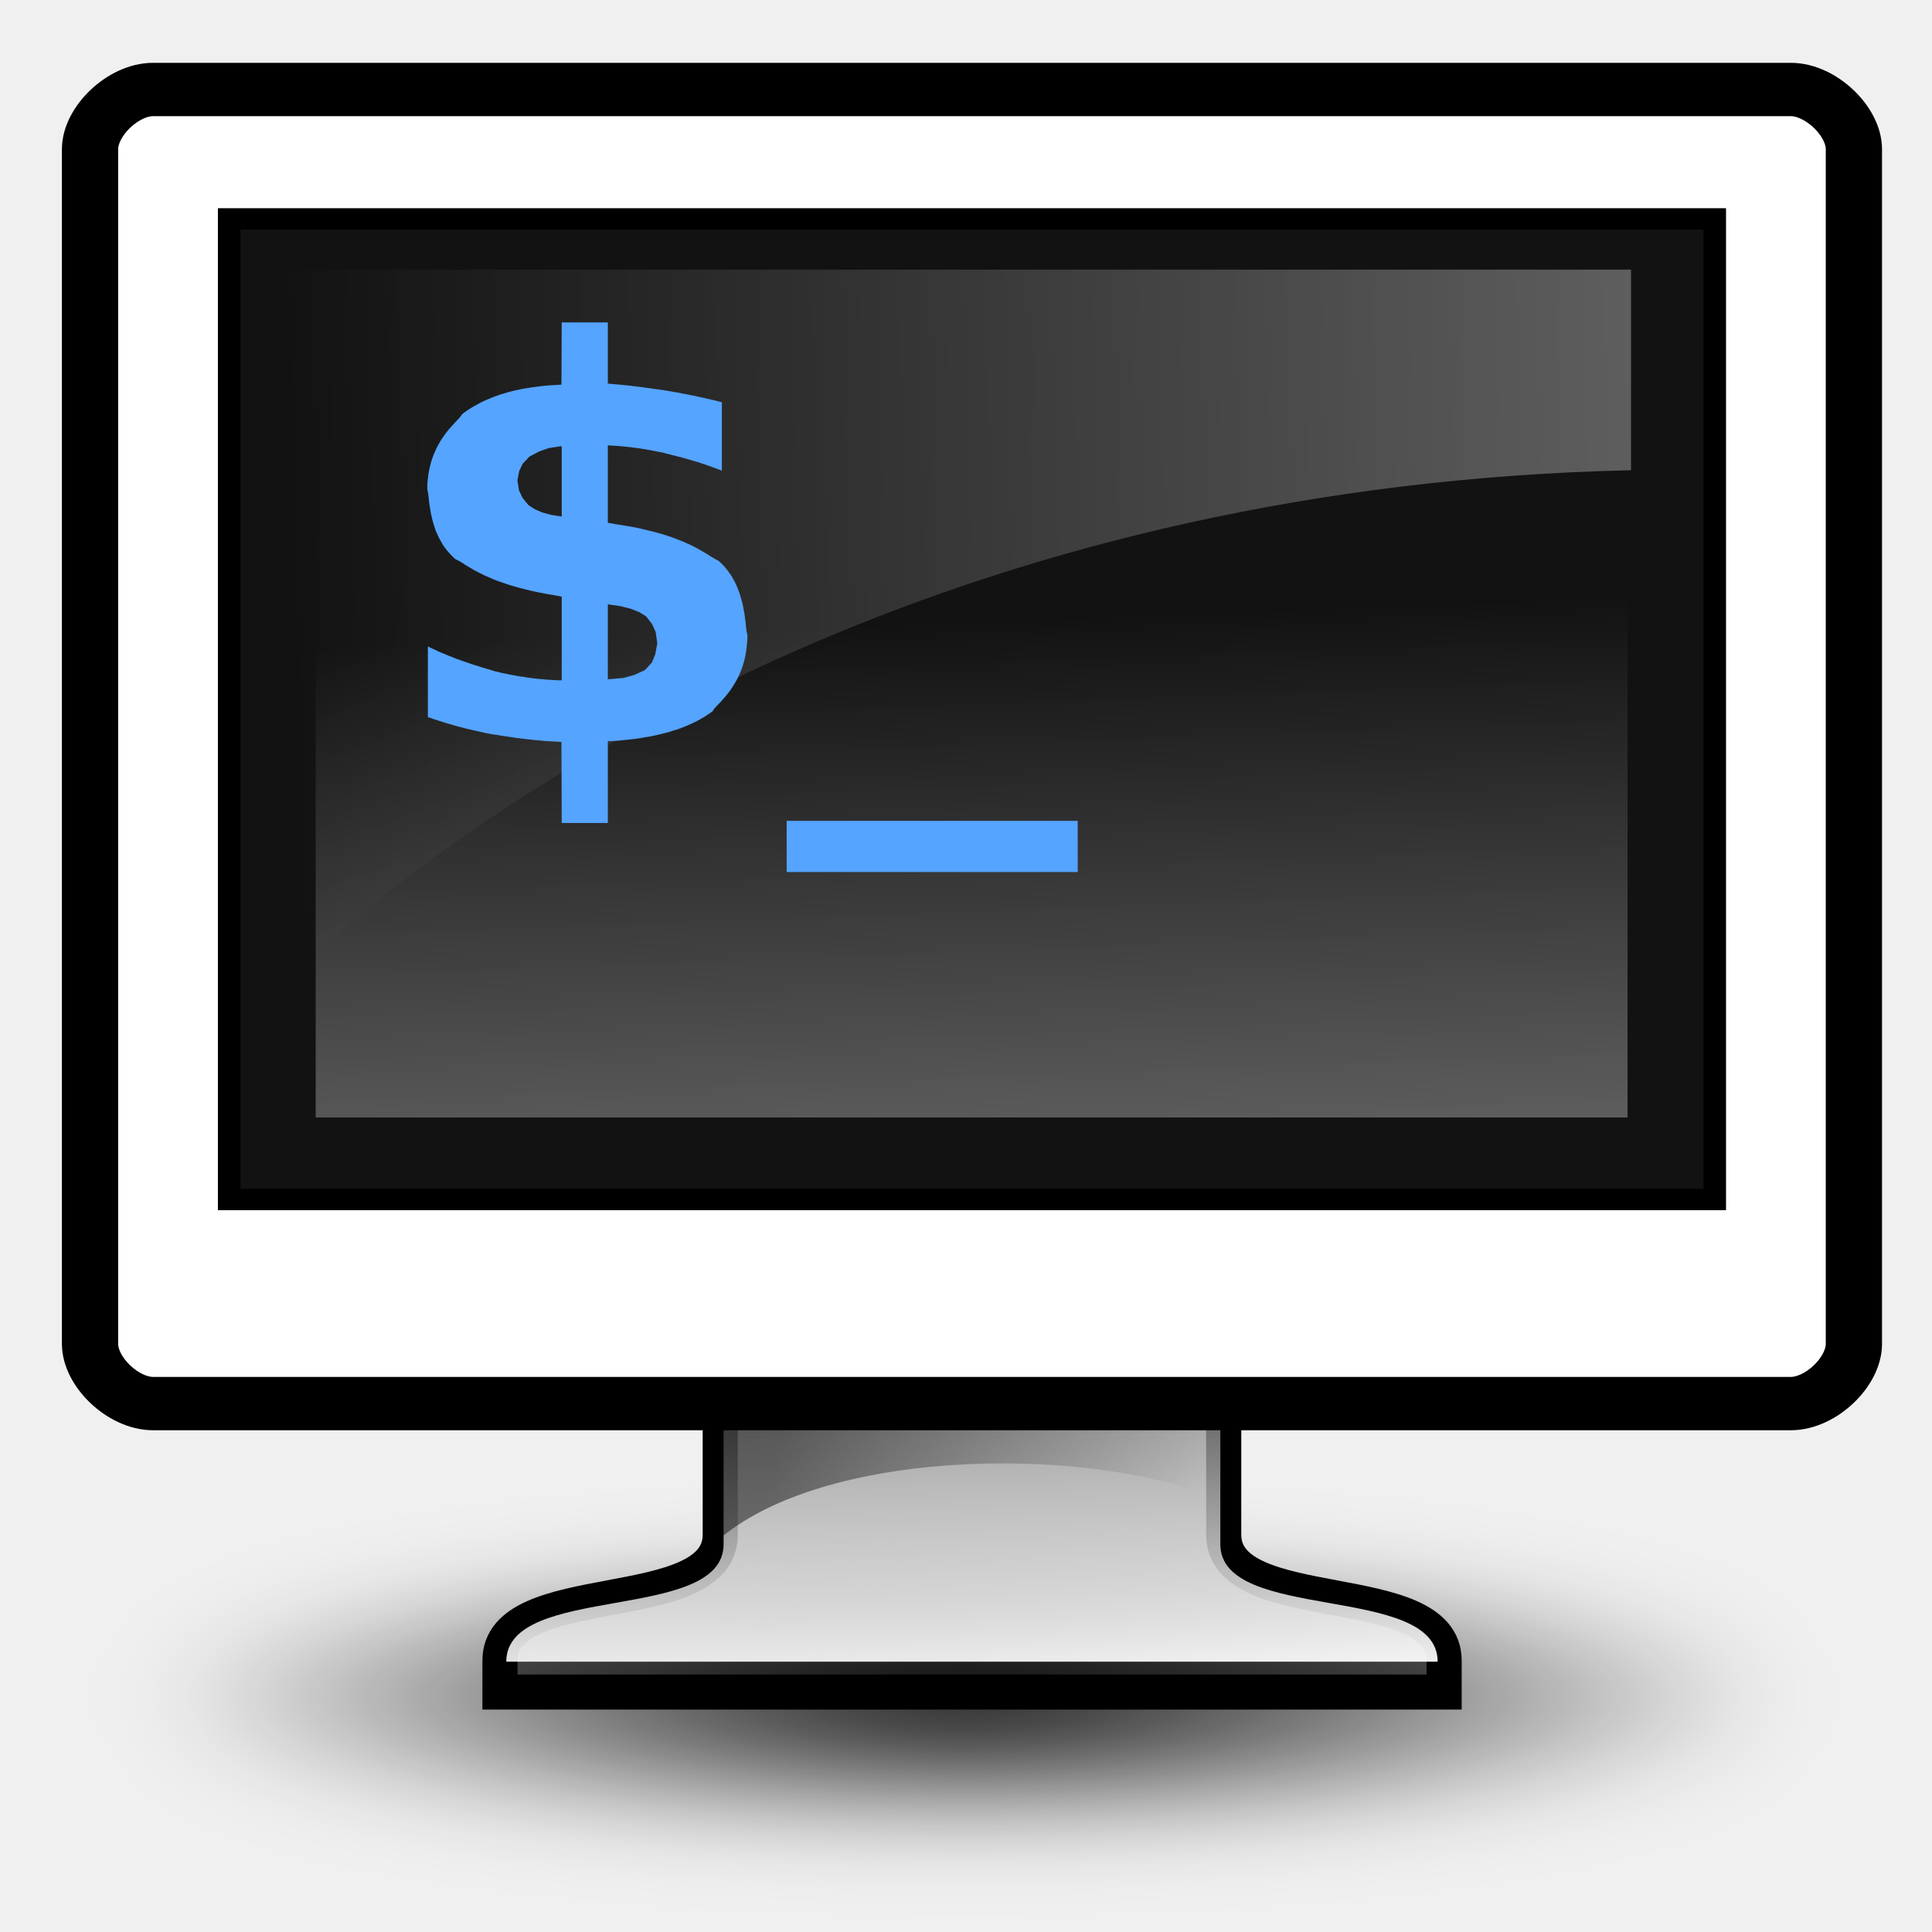
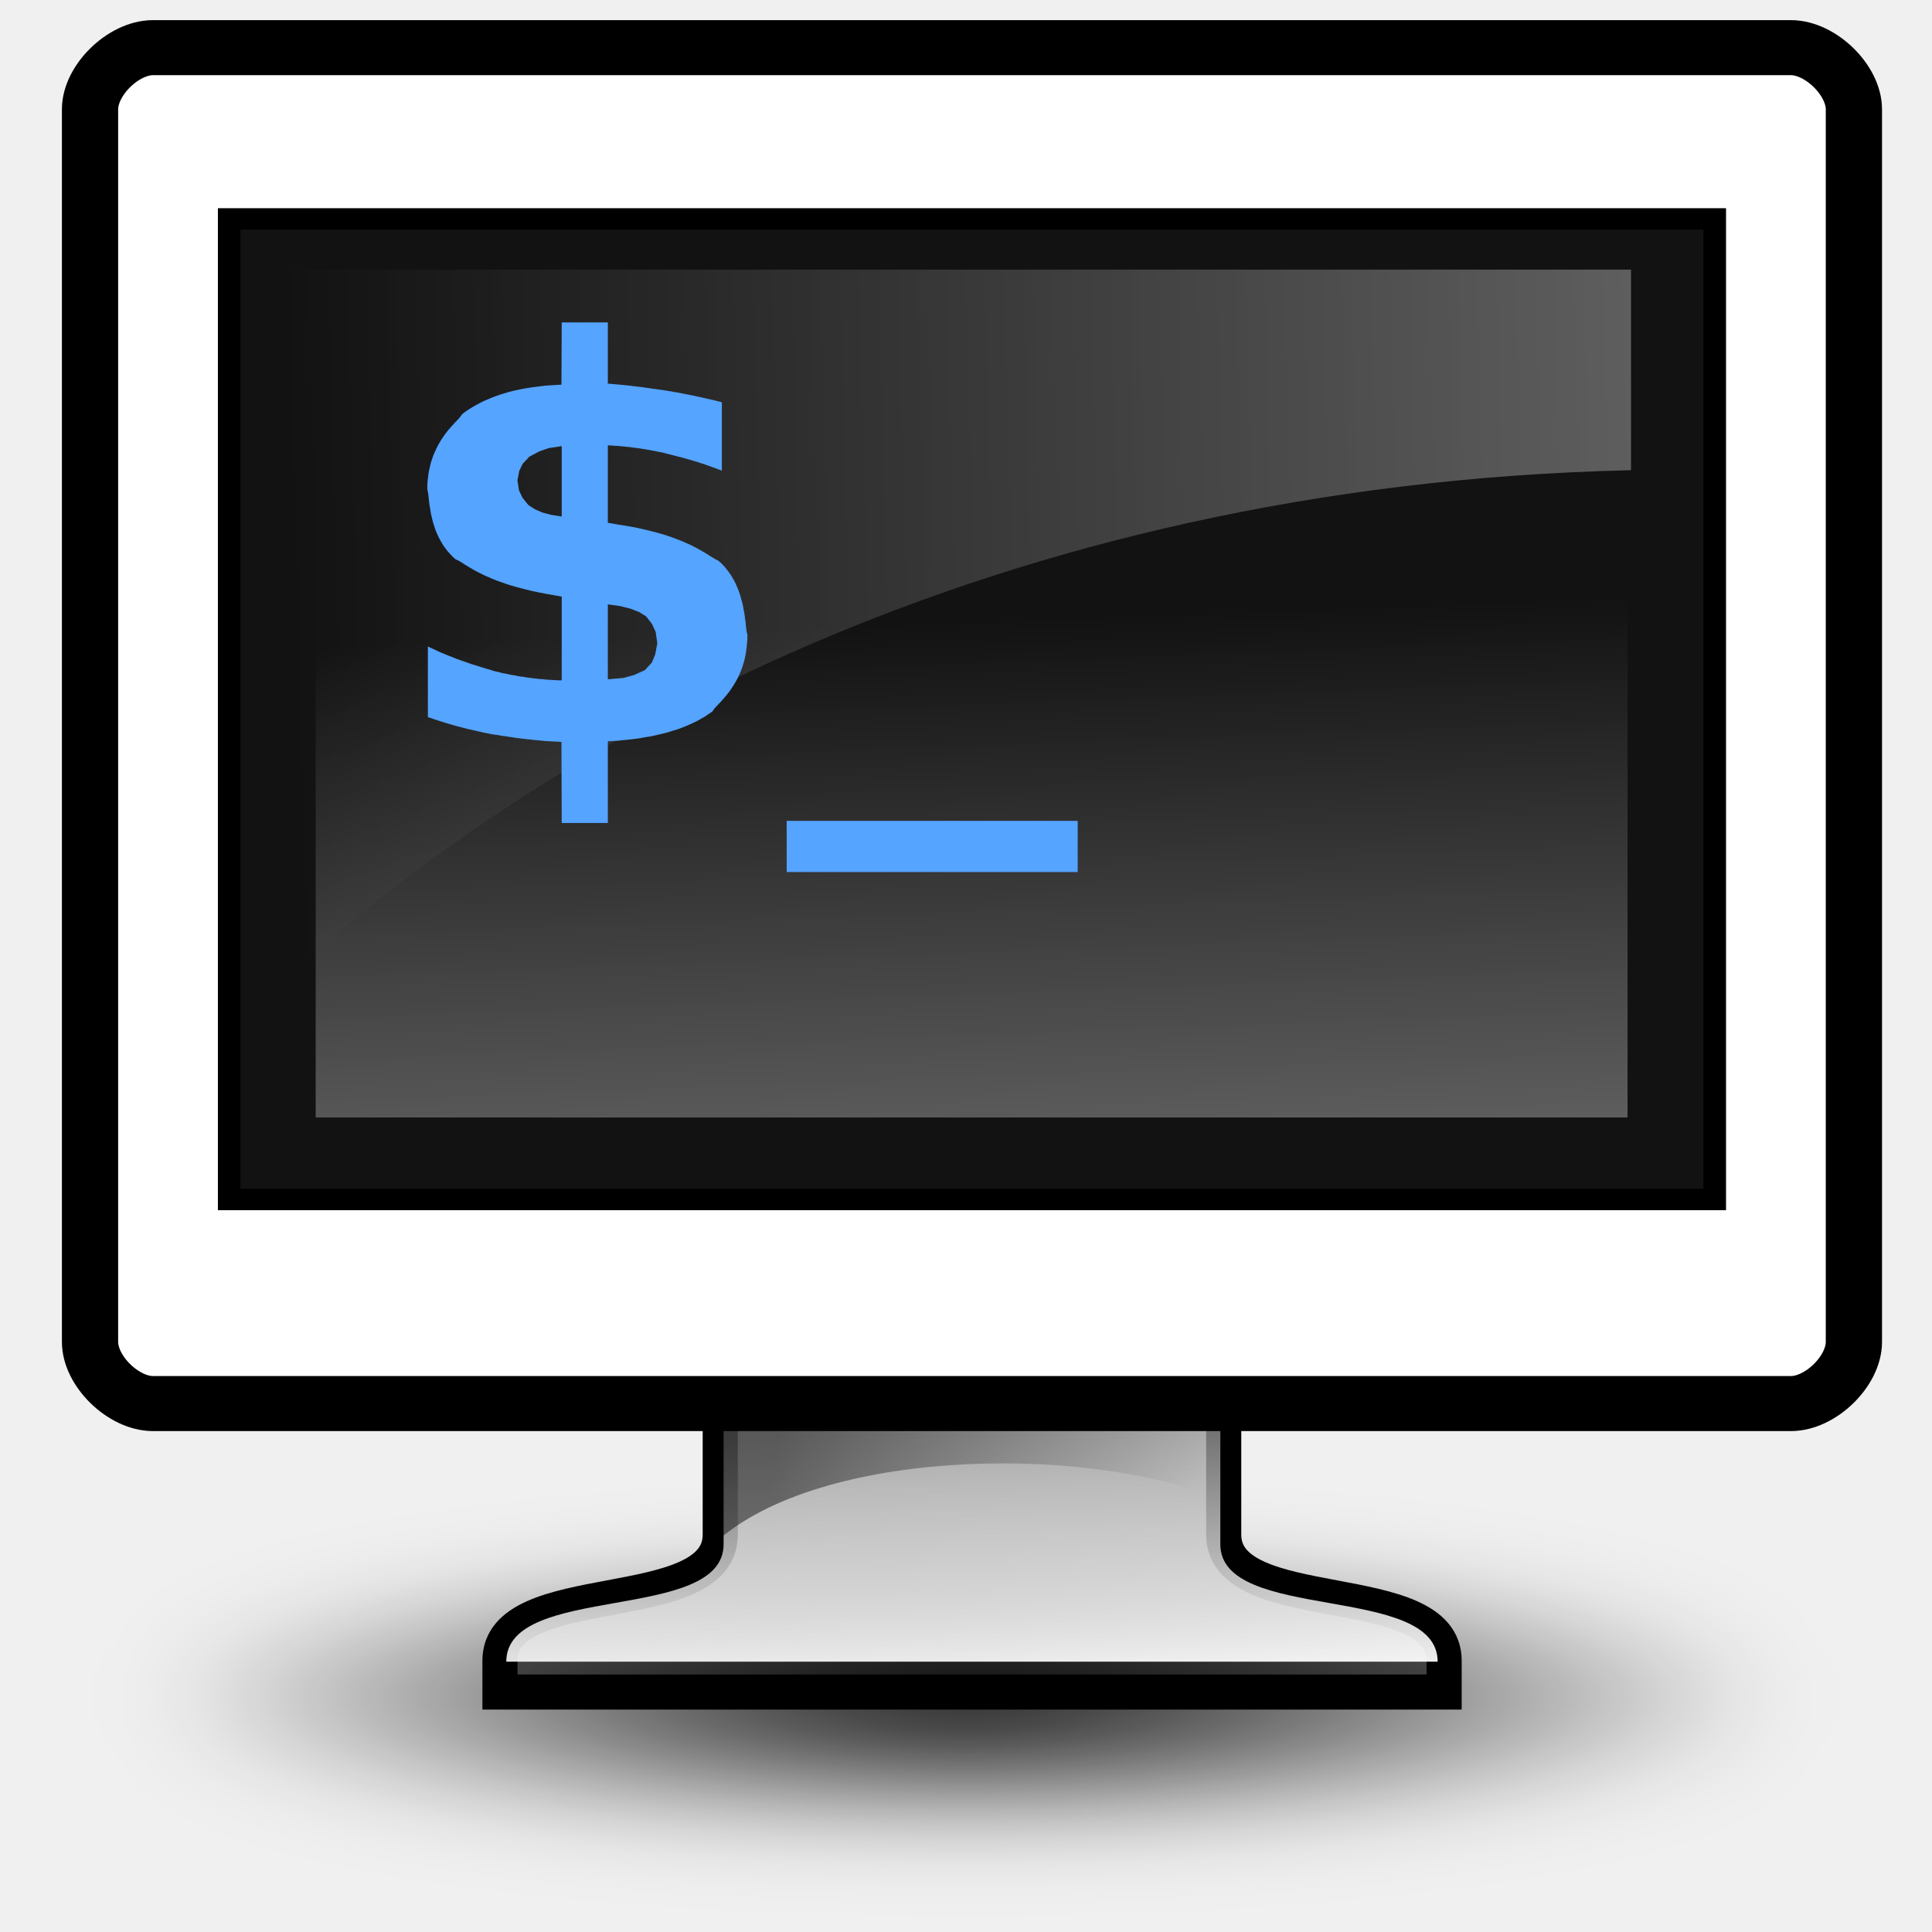
<svg xmlns="http://www.w3.org/2000/svg" xmlns:xlink="http://www.w3.org/1999/xlink" version="1.1" preserveAspectRatio="xMidYMid meet" viewBox="0 0 640 640" width="128" height="128" id="svg253">
  <defs id="defs71">
    <linearGradient id="linearGradient2134">
      <stop style="stop-color:#000000;stop-opacity:1;" offset="0" id="stop2130" />
      <stop style="stop-color:#000000;stop-opacity:0;" offset="1" id="stop2132" />
    </linearGradient>
    <path d="m 132.89,122.56 c 0,4.11 -29.75,7.44 -66.45,7.44 C 29.75,130 0,126.67 0,122.56 c 0,-4.11 29.75,-7.44 66.44,-7.44 36.7,0 66.45,3.33 66.45,7.44 z" id="a5e2LuvcG" />
    <radialGradient id="gradienta22eWXMZW" gradientUnits="userSpaceOnUse" cx="65.91" cy="117.91" r="4.68">
      <stop style="stop-color: #000000;stop-opacity: 0.192" offset="0%" id="stop3" />
      <stop style="stop-color: #000000;stop-opacity: 0.141" offset="34.211%" id="stop5" />
      <stop style="stop-color: #ffffff;stop-opacity: 0" offset="100%" id="stop7" />
    </radialGradient>
    <path d="m 33.27,118.5 v 2.24 h 67.21 v -2.24 z" id="bkEGUvrKb" />
    <linearGradient id="gradientapOm38mXm" gradientUnits="userSpaceOnUse" x1="33.27" y1="119.62" x2="100.48" y2="119.62">
      <stop style="stop-color: #ffffff;stop-opacity: 0" offset="0%" id="stop11" />
      <stop style="stop-color: #ffffff;stop-opacity: 1" offset="100%" id="stop13" />
    </linearGradient>
    <path d="m 48.95,100.57 c 0,5.38 0,8.37 0,8.97 0,6.02 -15.68,2.94 -15.68,8.96 0,0.15 0,0.89 0,2.24 h 67.21 c 0,-1.35 0,-2.09 0,-2.24 0,-6.02 -15.69,-2.94 -15.69,-8.96 0,-0.6 0,-3.59 0,-8.97 z" id="c1zZ2Sf0Hi" />
    <path d="m 49.19,101.86 c 0,5.02 0,7.8 0,8.36 0,5.62 -15.47,2.74 -15.47,8.36 6.63,0 59.67,0 66.3,0 0,-5.62 -15.47,-2.74 -15.47,-8.36 0,-0.56 0,-3.34 0,-8.36 z" id="b1P55uX7H9" />
    <linearGradient id="gradientb4xZ3cPKS4" gradientUnits="userSpaceOnUse" x1="73.55" y1="92.28" x2="74.33" y2="121.53">
      <stop style="stop-color: #ffffff;stop-opacity: 0.157" offset="0%" id="stop18" />
      <stop style="stop-color: #ffffff;stop-opacity: 1" offset="100%" id="stop20" />
    </linearGradient>
    <path d="m 48.95,100.57 c 0,5.53 0,8.6 0,9.22 7.84,-6.58 26.88,-6.58 35.84,-2.63 0,-0.44 0,-2.64 0,-6.59 z" id="c5iacGxfzN" />
    <linearGradient id="gradientaaqJx69w7" gradientUnits="userSpaceOnUse" x1="52.85" y1="104.36" x2="82.92" y2="108.31">
      <stop style="stop-color: #000000;stop-opacity: 0.471" offset="0%" id="stop24" />
      <stop style="stop-color: #000000;stop-opacity: 0" offset="100%" id="stop26" />
    </linearGradient>
    <path d="m 49.56,98.32 c -0.21,3.11 0.44,9.22 -0.31,12.24 -0.9,2.89 -4.51,2.95 -6.96,3.8 -2.54,0.74 -5.39,1.16 -7.57,2.63 -1.33,1.21 -0.57,1.88 1.18,1.71 6.39,-0.03 57.56,-0.26 63.96,-0.29 0.45,-2.63 -1.87,-2.79 -4.29,-2.98 -3.17,-0.87 -6.53,-1.5 -9.47,-2.89 -2.87,-1.83 -1.65,-5.64 -1.93,-8.46 -0.02,-0.76 0.09,-4.52 -0.08,-5.14 -0.18,-0.62 -0.64,-0.96 -1.82,-0.62 -10.9,0 -21.8,0 -32.71,0 z" id="a1aYRAV4Rx" />
    <path d="M 16.46,14.32 H 117.28 V 82.65 H 16.46 Z" id="hayWWTR2Z" />
    <path d="M 4.14,6.48 C 4.14,4.37 6.51,2 8.62,2 c 11.65,0 104.85,0 116.5,0 2.11,0 4.48,2.37 4.48,4.48 0,8.96 0,80.65 0,89.61 0,2.12 -2.37,4.48 -4.48,4.48 -11.65,0 -104.85,0 -116.5,0 -2.11,0 -4.48,-2.36 -4.48,-4.48 0,-17.92 0,-71.69 0,-89.61 z" id="a2am4x5nNL" />
    <path d="M 15.34,13.2 H 118.4 V 83.77 H 15.34 Z" id="e4rSHiEVzX" />
    <linearGradient id="gradientb1mOwlRY6s" gradientUnits="userSpaceOnUse" x1="92.08" y1="96.66" x2="92.08" y2="10.4">
      <stop style="stop-color: #ffffff;stop-opacity: 0" offset="0%" id="stop33" />
      <stop style="stop-color: #ffffff;stop-opacity: 0.471" offset="100%" id="stop35" />
    </linearGradient>
    <path d="M 4.14,6.48 C 4.14,4.37 6.51,2 8.62,2 c 11.65,0 104.85,0 116.5,0 2.11,0 4.48,2.37 4.48,4.48 0,8.96 0,80.65 0,89.61 0,2.12 -2.37,4.48 -4.48,4.48 -11.65,0 -104.85,0 -116.5,0 -2.11,0 -4.48,-2.36 -4.48,-4.48 0,-17.92 0,-71.69 0,-89.61 z" id="a2y24qgrvU" />
    <linearGradient id="gradientg6Swyrb7T2" gradientUnits="userSpaceOnUse" x1="-8.96" y1="-22.99" x2="126.84" y2="131.12">
      <stop style="stop-color: #ffffff;stop-opacity: 1" offset="0%" id="stop39" />
      <stop style="stop-color: #ffffff;stop-opacity: 0" offset="100%" id="stop41" />
    </linearGradient>
    <path d="M 15.34,13.2 H 118.4 V 83.77 H 15.34 Z" id="c2bleBh05" />
    <path d="M 4.14,6.48 C 4.14,4.37 6.51,2 8.62,2 c 11.65,0 104.85,0 116.5,0 2.11,0 4.48,2.37 4.48,4.48 0,8.96 0,80.65 0,89.61 0,2.12 -2.37,4.48 -4.48,4.48 -11.65,0 -104.85,0 -116.5,0 -2.11,0 -4.48,-2.36 -4.48,-4.48 0,-17.92 0,-71.69 0,-89.61 z" id="aiotUrVLO" />
    <linearGradient id="gradientb576t3zeGf" gradientUnits="userSpaceOnUse" x1="139.25" y1="124.18" x2="94.44" y2="61.7">
      <stop style="stop-color: #ffffff;stop-opacity: 1" offset="0%" id="stop46" />
      <stop style="stop-color: #ffffff;stop-opacity: 0" offset="100%" id="stop48" />
    </linearGradient>
    <path d="M 15.34,13.2 H 118.4 V 83.77 H 15.34 Z" id="e1NYs5iMNr" />
    <path d="M 14.84,12.51 H 118.9 V 84.46 H 14.84 Z" id="a1fEbnJ5Nt" />
    <path d="m 6.38,8.72 c 0,-3.36 1.12,-4.48 4.48,-4.48 11.2,0 100.82,0 112.02,0 3.36,0 4.48,1.12 4.48,4.48 0,8.51 0,76.62 0,85.13 0,3.36 -1.12,4.48 -4.48,4.48 -11.2,0 -100.82,0 -112.02,0 -3.36,0 -4.48,-1.12 -4.48,-4.48 0,-17.02 0,-68.1 0,-85.13 z" id="a3dxp4GTM" />
    <path d="M 15.34,13.2 H 118.4 c 0,9.41 0,14.64 0,15.68 C 71.35,30 36.63,50.17 16.46,70.33 16.31,62.71 15.94,43.67 15.34,13.2 Z" id="f1OPMdz0fr" />
    <linearGradient id="gradientc3DJ1zZWTY" gradientUnits="userSpaceOnUse" x1="18.67" y1="34.73" x2="201.93" y2="30.17">
      <stop style="stop-color: #ffffff;stop-opacity: 0" offset="0%" id="stop55" />
      <stop style="stop-color: #ffffff;stop-opacity: 1" offset="100%" id="stop57" />
    </linearGradient>
    <path d="m 20.22,17.87 h 93.31 V 79.11 H 20.22 Z" id="b2bDlyq6gJ" />
    <linearGradient id="gradienta1987rokFl" gradientUnits="userSpaceOnUse" x1="73.2" y1="113.61" x2="70.35" y2="41.79">
      <stop style="stop-color: #ffffff;stop-opacity: 1" offset="0%" id="stop61" />
      <stop style="stop-color: #ffffff;stop-opacity: 0" offset="100%" id="stop63" />
    </linearGradient>
    <path d="m 33.09,10.34 c -3.67,-1.91 -5.69,-1.2 -5.15,0.74 0.54,1.94 14.09,24.16 13.98,38.39 -0.12,14.24 -14.28,42.84 -14.77,44.77 -0.49,1.93 1.26,2.39 5.52,0.17 7.53,-3.9 67.74,-35.14 75.27,-39.04 4,-2.08 4.15,-3.97 0.05,-6.1 0,0 -67.41,-35.04 -74.9,-38.93 z" id="b5ZxraomlC" />
    <path d="m 33.09,10.34 c -3.67,-1.91 -5.69,-1.2 -5.15,0.74 0.54,1.94 14.09,24.16 13.98,38.39 -0.12,14.24 -14.28,42.84 -14.77,44.77 -0.49,1.93 1.26,2.39 5.52,0.17 7.53,-3.9 67.74,-35.14 75.27,-39.04 4,-2.08 4.15,-3.97 0.05,-6.1 0,0 -67.41,-35.04 -74.9,-38.93 z" id="b4ARoLZB2L" />
    <path d="m 41.18,24.08 0.21,0.02 0.21,0.02 0.21,0.02 0.2,0.02 0.19,0.02 0.2,0.02 0.18,0.02 0.18,0.03 0.18,0.02 0.17,0.02 0.17,0.02 0.16,0.02 0.16,0.03 0.14,0.02 0.15,0.02 0.13,0.02 0.13,0.02 0.12,0.02 0.12,0.01 0.1,0.02 0.1,0.01 0.09,0.02 0.09,0.01 0.07,0.01 0.07,0.01 0.05,0.01 0.05,0.01 0.15,0.02 0.14,0.03 0.15,0.02 0.14,0.03 0.14,0.03 0.15,0.02 0.14,0.03 0.15,0.03 0.14,0.03 0.15,0.03 0.14,0.03 0.15,0.03 0.14,0.03 0.15,0.03 0.14,0.03 0.15,0.04 0.14,0.03 0.15,0.03 0.15,0.04 0.14,0.03 0.15,0.04 0.14,0.03 0.15,0.04 0.14,0.03 0.15,0.04 0.14,0.04 0.15,0.04 0.15,0.04 v 5.13 L 48.86,30.5 48.65,30.42 48.44,30.34 48.24,30.26 48.04,30.19 47.84,30.11 47.65,30.05 47.46,29.98 47.28,29.92 47.1,29.87 46.93,29.81 46.76,29.76 46.6,29.71 46.45,29.67 46.3,29.62 46.16,29.58 46.02,29.55 45.89,29.51 45.77,29.48 45.66,29.45 45.55,29.42 45.45,29.39 45.36,29.37 45.28,29.35 45.2,29.33 45.14,29.31 45.08,29.29 45.03,29.28 44.89,29.24 44.74,29.21 44.6,29.18 44.45,29.15 44.31,29.12 44.16,29.09 44.02,29.06 43.87,29.03 43.73,29.01 43.58,28.98 43.44,28.96 43.29,28.93 43.15,28.91 43,28.89 42.86,28.87 42.71,28.85 42.57,28.83 42.42,28.81 42.28,28.8 42.13,28.78 41.99,28.77 41.84,28.75 41.7,28.74 41.55,28.73 41.4,28.72 41.26,28.71 41.11,28.7 40.97,28.69 v 5.81 l 0.64,0.12 0.54,0.09 0.51,0.09 0.48,0.1 0.45,0.11 0.43,0.11 0.4,0.11 0.38,0.11 0.36,0.12 0.34,0.12 0.31,0.12 0.29,0.12 0.28,0.12 0.25,0.12 0.24,0.11 0.22,0.12 0.2,0.11 0.19,0.11 0.18,0.11 0.16,0.1 0.15,0.09 0.14,0.09 0.12,0.09 0.12,0.07 0.11,0.07 0.1,0.07 0.09,0.05 0.08,0.04 0.08,0.04 0.22,0.2 0.2,0.22 0.18,0.22 0.16,0.23 0.16,0.23 0.13,0.24 0.13,0.24 0.11,0.25 0.1,0.24 0.09,0.25 0.08,0.24 0.07,0.25 0.06,0.24 0.06,0.23 0.04,0.23 0.04,0.23 0.04,0.22 0.03,0.21 0.02,0.2 0.03,0.19 0.02,0.17 0.01,0.17 0.02,0.15 0.01,0.14 0.02,0.12 0.02,0.11 0.02,0.09 0.02,0.07 -0.01,0.39 -0.03,0.37 -0.04,0.36 -0.05,0.34 -0.06,0.32 -0.08,0.31 -0.08,0.29 -0.1,0.28 -0.1,0.26 -0.11,0.25 -0.12,0.24 -0.12,0.22 -0.12,0.21 -0.13,0.2 -0.12,0.19 -0.13,0.17 -0.12,0.16 -0.12,0.15 -0.12,0.14 -0.11,0.14 -0.11,0.12 -0.1,0.11 -0.09,0.1 -0.09,0.1 -0.07,0.08 -0.06,0.08 -0.05,0.08 -0.03,0.06 -0.18,0.14 -0.19,0.13 -0.19,0.14 -0.2,0.12 -0.2,0.12 -0.21,0.12 -0.22,0.11 -0.23,0.11 -0.23,0.11 -0.24,0.1 -0.24,0.1 -0.25,0.09 -0.26,0.08 -0.26,0.09 -0.27,0.08 -0.28,0.07 -0.28,0.07 -0.29,0.07 -0.29,0.06 -0.31,0.05 -0.3,0.06 -0.32,0.05 -0.32,0.04 -0.33,0.04 -0.33,0.03 -0.34,0.04 -0.35,0.02 -0.35,0.02 v 6.13 H 37.69 L 37.67,50.94 37.4,50.92 37.14,50.91 36.88,50.89 36.63,50.88 36.38,50.86 36.14,50.83 35.91,50.81 35.68,50.79 35.46,50.76 35.25,50.74 35.04,50.71 34.84,50.69 34.65,50.66 34.46,50.64 34.28,50.61 34.11,50.58 33.95,50.56 33.8,50.53 33.65,50.51 33.52,50.49 33.39,50.47 33.28,50.45 33.17,50.43 33.07,50.41 32.98,50.4 32.9,50.39 32.84,50.38 32.78,50.37 32.61,50.34 32.44,50.3 32.27,50.27 32.1,50.23 31.94,50.19 31.77,50.15 31.6,50.11 31.44,50.07 31.27,50.03 31.1,49.99 30.94,49.95 30.77,49.9 30.61,49.86 30.44,49.81 30.28,49.77 30.11,49.72 29.95,49.67 29.79,49.62 29.62,49.57 29.46,49.52 29.3,49.47 29.13,49.41 28.97,49.36 28.81,49.3 28.65,49.25 28.49,49.19 28.33,49.13 28.17,49.08 v -5.3 l 0.24,0.12 0.25,0.12 0.24,0.12 0.23,0.11 0.24,0.1 0.22,0.1 0.23,0.09 0.21,0.09 0.21,0.09 0.21,0.08 0.2,0.07 0.19,0.07 0.19,0.07 0.18,0.07 0.17,0.06 0.17,0.05 0.16,0.05 0.14,0.05 0.15,0.05 0.13,0.04 0.12,0.04 0.12,0.04 0.11,0.03 0.09,0.03 0.09,0.03 0.08,0.02 0.06,0.03 0.06,0.02 0.17,0.04 0.17,0.04 0.17,0.05 0.17,0.04 0.17,0.03 0.17,0.04 0.18,0.04 0.17,0.03 0.17,0.03 0.17,0.04 0.17,0.03 0.17,0.02 0.18,0.03 0.17,0.03 0.17,0.02 0.18,0.03 0.17,0.02 0.17,0.02 0.17,0.02 0.18,0.01 0.17,0.02 0.18,0.02 0.17,0.01 0.17,0.01 0.18,0.01 0.17,0.01 0.18,0.01 h 0.17 v -6.28 l -0.67,-0.13 -0.5,-0.09 -0.48,-0.1 -0.45,-0.1 -0.43,-0.11 -0.41,-0.11 -0.38,-0.11 -0.36,-0.11 -0.34,-0.12 -0.32,-0.12 -0.3,-0.11 -0.28,-0.12 -0.26,-0.12 -0.25,-0.11 -0.23,-0.12 -0.21,-0.11 -0.2,-0.11 -0.18,-0.1 -0.17,-0.11 -0.16,-0.09 -0.14,-0.1 L 30.83,37.66 30.71,37.57 30.6,37.5 30.49,37.43 30.4,37.37 30.31,37.32 30.23,37.28 30.15,37.25 29.94,37.05 29.75,36.84 29.57,36.63 29.41,36.41 29.26,36.19 29.13,35.96 29.01,35.73 28.9,35.5 28.8,35.27 28.71,35.04 28.64,34.81 28.57,34.59 28.51,34.36 28.46,34.14 28.41,33.93 28.37,33.72 28.34,33.51 28.31,33.32 28.28,33.13 28.26,32.96 28.24,32.79 28.23,32.64 28.21,32.5 28.2,32.37 28.18,32.25 28.16,32.16 28.15,32.07 28.13,32.01 v -0.38 l 0.03,-0.36 0.04,-0.35 0.05,-0.33 0.07,-0.32 0.07,-0.3 0.09,-0.29 0.09,-0.27 0.11,-0.26 0.11,-0.25 0.11,-0.23 0.12,-0.22 0.12,-0.21 0.13,-0.2 0.12,-0.18 0.13,-0.18 0.12,-0.16 0.13,-0.15 0.11,-0.14 0.12,-0.13 0.1,-0.12 0.1,-0.11 0.1,-0.11 0.08,-0.09 0.07,-0.09 0.06,-0.08 0.05,-0.07 0.03,-0.06 0.18,-0.15 0.19,-0.14 0.19,-0.13 0.2,-0.13 0.2,-0.12 0.21,-0.12 0.21,-0.12 0.22,-0.11 0.22,-0.1 0.23,-0.1 0.23,-0.1 0.24,-0.09 0.25,-0.09 0.25,-0.08 0.25,-0.08 0.26,-0.07 0.27,-0.07 0.27,-0.06 0.28,-0.06 0.28,-0.05 0.29,-0.05 0.29,-0.04 0.3,-0.04 0.3,-0.04 0.31,-0.03 0.32,-0.02 0.32,-0.02 0.32,-0.02 0.02,-4.67 h 3.28 v 4.59 z m 0.9,22.06 0.76,-0.22 0.48,-0.23 0.28,-0.13 0.5,-0.57 0.24,-0.61 0.09,-0.52 0.06,-0.31 -0.12,-0.87 -0.26,-0.59 -0.27,-0.37 -0.16,-0.21 -0.48,-0.31 -0.6,-0.25 -0.75,-0.2 -0.88,-0.13 v 5.62 z m -5.99,-16.99 -0.45,0.25 -0.25,0.14 -0.48,0.54 -0.24,0.53 -0.08,0.44 -0.05,0.25 0.11,0.77 0.25,0.55 0.27,0.36 0.16,0.2 0.44,0.3 0.54,0.25 0.64,0.18 0.74,0.12 v -5.28 l -0.93,0.15 z" id="c1tI57IxkP" />
    <path d="M 74.39,56.86 V 60.7 H 53.69 V 56.86 Z" id="d5jEXPkgL" />
    <path d="m 6.38,8.72 c 0,-3.36 1.12,-4.48 4.48,-4.48 11.2,0 100.82,0 112.02,0 3.36,0 4.48,1.12 4.48,4.48 0,8.51 0,76.62 0,85.13 0,3.36 -1.12,4.48 -4.48,4.48 -11.2,0 -100.82,0 -112.02,0 -3.36,0 -4.48,-1.12 -4.48,-4.48 0,-17.02 0,-68.1 0,-85.13 z" id="a4Xzqr7X5" />
    <radialGradient xlink:href="#linearGradient2134" id="radialGradient2136" cx="320" cy="550.496" fx="320" fy="550.496" r="280" gradientTransform="matrix(0.9999292,0,0,0.1791001,500.0227,469.6989)" gradientUnits="userSpaceOnUse" />
    <filter style="color-interpolation-filters:sRGB" id="filter2154" x="-0.069" width="1.138" y="-0.465" height="1.93">
      <feGaussianBlur stdDeviation="15.5" id="feGaussianBlur2156" />
    </filter>
  </defs>
  <use height="100%" width="100%" y="0" x="0" style="opacity:1;fill:#666666;fill-opacity:1" id="use89" xlink:href="#c1zZ2Sf0Hi" transform="matrix(4.65352,0,0,4.65352,10.79733,-1.355932)" />
  <ellipse style="fill:url(#radialGradient2136);fill-opacity:1;stroke:none;stroke-width:20.128;stroke-linejoin:round;stroke-miterlimit:4;stroke-dasharray:none;stroke-opacity:1;filter:url(#filter2154)" id="path2120" ry="40" rx="270" cy="568.293" cx="820" transform="matrix(0.9914907,0,0,0.9914907,-493.0224,-1.355932)" />
  <use xlink:href="#c1zZ2Sf0Hi" id="use91" style="opacity:1;fill-opacity:0;stroke:#000000;stroke-width:2.5;stroke-opacity:1" x="0" y="0" width="100%" height="100%" transform="matrix(4.65352,0,0,4.65352,10.79913,-1.355932)" />
  <use height="100%" width="100%" y="0" x="0" style="opacity:1;fill:url(#gradientb4xZ3cPKS4)" id="use97" xlink:href="#b1P55uX7H9" transform="matrix(4.65352,0,0,4.65352,10.79529,-1.355932)" />
  <use height="100%" width="100%" y="0" x="0" style="opacity:1;fill:url(#gradientaaqJx69w7)" id="use105" xlink:href="#c5iacGxfzN" transform="matrix(4.65352,0,0,4.65352,10.79889,-1.355932)" />
-   <use xlink:href="#aiotUrVLO" id="use163" style="opacity:1;fill:#ffffff;fill-opacity:1;stroke:#000000;stroke-width:4;stroke-opacity:1" x="0" y="0" width="100%" height="100%" transform="matrix(4.657294,0,0,4.416206,10.54233,20.81474)" />
+   <use xlink:href="#aiotUrVLO" id="use163" style="opacity:1;fill:#ffffff;fill-opacity:1;stroke:#000000;stroke-width:4;stroke-opacity:1" x="0" y="0" width="100%" height="100%" transform="matrix(4.657294,0,0,4.556862,10.54233,6.66892)" />
  <use xlink:href="#a1fEbnJ5Nt" id="use179" style="opacity:1;fill:#000000;fill-opacity:1;stroke:#000000;stroke-width:3.21;stroke-opacity:1" x="0" y="0" width="100%" height="100%" transform="matrix(4.657294,0,0,4.416206,10.5434,20.81474)" />
  <g id="g1197" transform="matrix(0.9922948,0,0,0.9409279,-711.9882,20.81474)">
    <use transform="matrix(4.482951,0,0,4.503585,731.2316,13.35379)" xlink:href="#f1OPMdz0fr" id="use193" style="opacity:1;fill:url(#gradientc3DJ1zZWTY)" x="0" y="0" width="100%" height="100%" />
    <use transform="matrix(4.693459,0,0,4.693459,728.0024,0)" xlink:href="#b2bDlyq6gJ" id="use201" style="opacity:1;fill:url(#gradienta1987rokFl)" x="0" y="0" width="100%" height="100%" />
  </g>
  <use transform="matrix(4.657294,0,0,4.416206,10.5434,20.81474)" height="100%" width="100%" y="0" x="0" style="opacity:1;fill:#282828;fill-opacity:0.455;stroke:none;stroke-width:3.21;stroke-opacity:1" id="use896" xlink:href="#a1fEbnJ5Nt" />
  <use xlink:href="#b2bDlyq6gJ" id="use203" style="opacity:1;fill-opacity:0;stroke:#000000;stroke-width:1.33;stroke-opacity:0" x="0" y="0" width="100%" height="100%" transform="matrix(4.657294,0,0,4.416206,10.54447,20.81474)" />
  <g id="g906" transform="matrix(1.000811,0,0,0.9490032,-0.261123,22.10153)">
    <use transform="matrix(4.65352,0,0,4.65352,10.79683,-1.355932)" xlink:href="#c1tI57IxkP" id="use225" style="opacity:1;fill:#55a4ff;fill-opacity:1" x="0" y="0" width="100%" height="100%" />
    <use transform="matrix(4.65352,0,0,4.65352,10.79683,-1.355932)" xlink:href="#d5jEXPkgL" id="use233" style="opacity:1;fill:#55a4ff;fill-opacity:1" x="0" y="0" width="100%" height="100%" />
  </g>
</svg>
